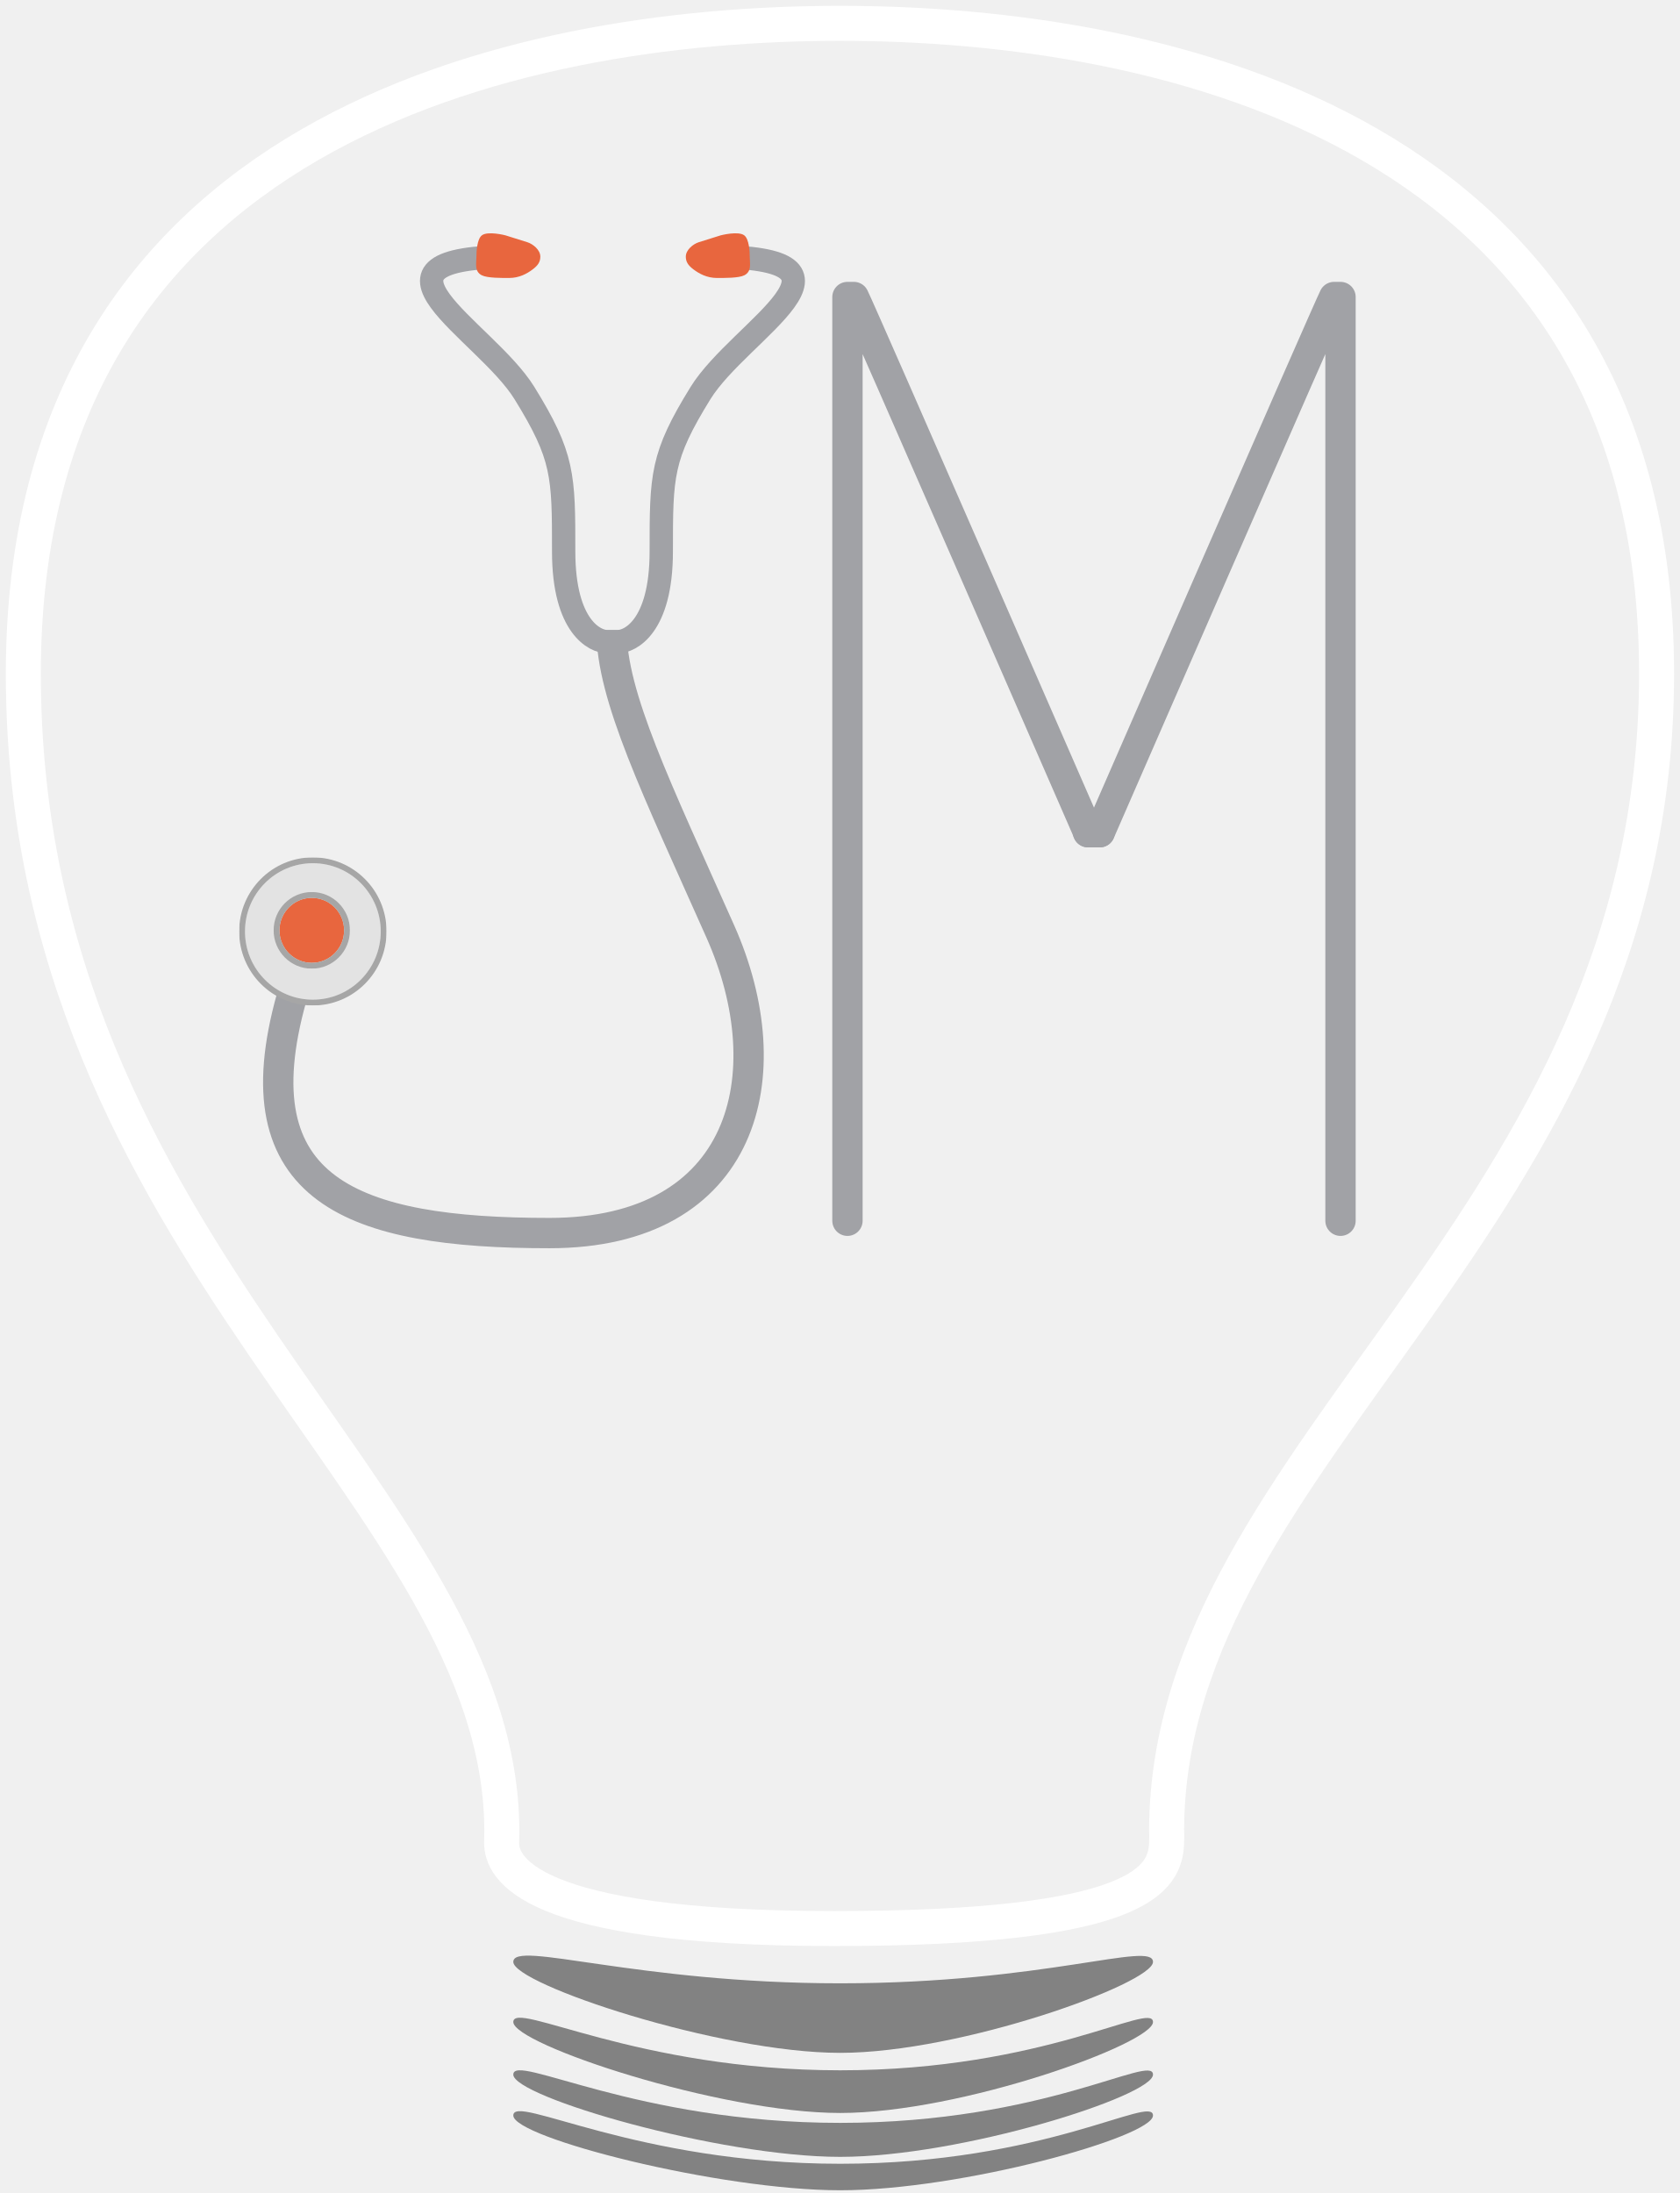
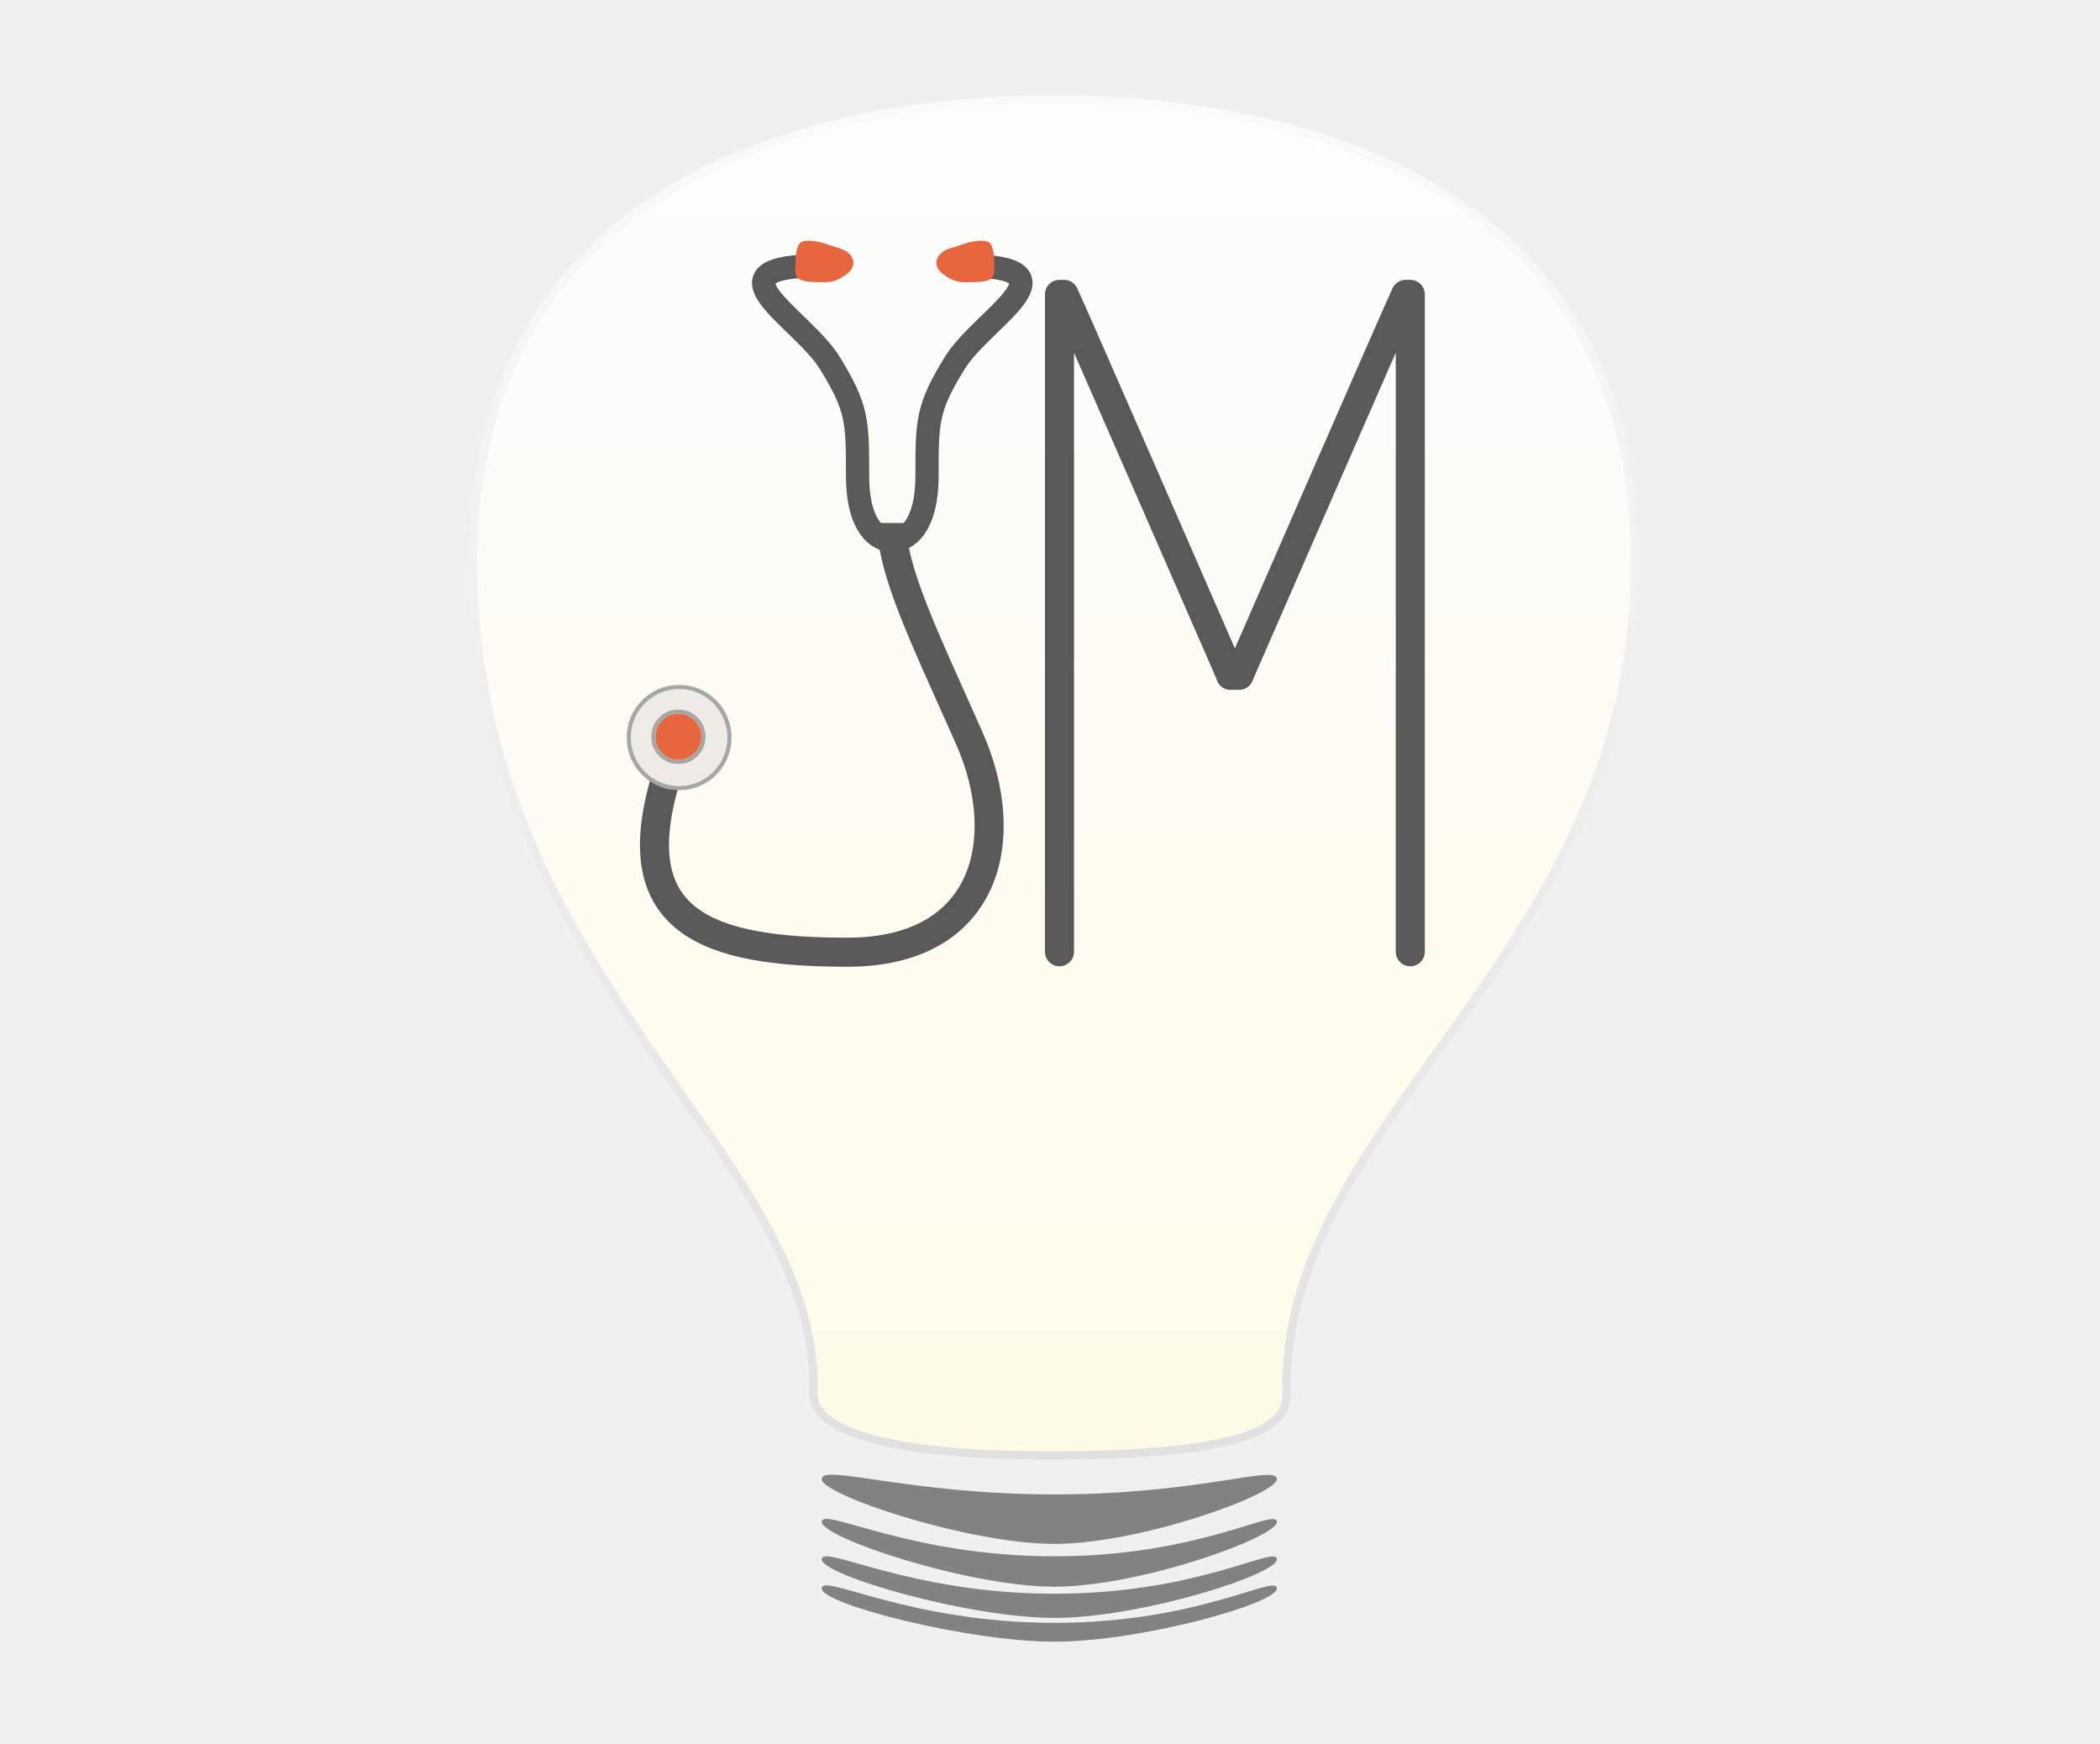
- <svg xmlns="http://www.w3.org/2000/svg" xmlns:xlink="http://www.w3.org/1999/xlink" viewBox="0 0 144 188" version="1.1">
+ <svg xmlns="http://www.w3.org/2000/svg" xmlns:xlink="http://www.w3.org/1999/xlink" viewBox="0 0 253 210" version="1.1">
  <defs>
-     <ellipse id="path-1" cx="5.818" cy="5.849" rx="5.818" ry="5.849" />
-     <mask id="mask-2" maskContentUnits="userSpaceOnUse" maskUnits="objectBoundingBox" x="-0.5" y="-0.5" width="12.636" height="12.698">
+     <linearGradient x1="50%" y1="0%" x2="50%" y2="100%" id="linearGradient-1">
+       <stop stop-color="#FCFCFC" stop-opacity="0.92" offset="0%" />
+       <stop stop-color="#FBF4BA" stop-opacity="0.92" offset="100%" />
+     </linearGradient>
+     <linearGradient x1="50%" y1="0%" x2="50%" y2="100%" id="linearGradient-2">
+       <stop stop-color="#DBF2FF" stop-opacity="0.55" offset="0%" />
+       <stop stop-color="#FFFFFF" stop-opacity="0.5" offset="100%" />
+     </linearGradient>
+     <linearGradient x1="50%" y1="0%" x2="50%" y2="100%" id="linearGradient-3">
+       <stop stop-color="#FAFAFA" offset="0%" />
+       <stop stop-color="#E1E1E1" offset="100%" />
+     </linearGradient>
+     <path d="M98.001,154.793 C98.167,122.171 140,102.717 140,55.75 C140,9.196 97.889,0.002 70,-8.64078501e-08 C42.111,-0.002 0,9.196 0,55.75 C0,105.368 41.016,126.341 41.016,154.989 C41.007,155.321 41,155.658 41,156 C41,158 43,163.329 69.5,163.329 C96,163.329 97.875,159 98,156 C98.017,155.593 98.017,155.19 98.001,154.793 Z" id="path-4" />
+     <ellipse id="path-5" cx="5.818" cy="5.849" rx="5.818" ry="5.849" />
+     <mask id="mask-6" maskContentUnits="userSpaceOnUse" maskUnits="objectBoundingBox" x="-0.5" y="-0.5" width="12.636" height="12.698">
      <rect x="-0.5" y="-0.5" width="12.636" height="12.698" fill="white" />
-       <use xlink:href="#path-1" fill="black" />
+       <use xlink:href="#path-5" fill="black" />
    </mask>
-     <ellipse id="path-3" cx="5.726" cy="5.756" rx="2.771" ry="2.785" />
-     <mask id="mask-4" maskContentUnits="userSpaceOnUse" maskUnits="objectBoundingBox" x="-0.5" y="-0.5" width="6.541" height="6.571">
+     <ellipse id="path-7" cx="5.726" cy="5.756" rx="2.771" ry="2.785" />
+     <mask id="mask-8" maskContentUnits="userSpaceOnUse" maskUnits="objectBoundingBox" x="-0.5" y="-0.5" width="6.541" height="6.571">
      <rect x="2.455" y="2.471" width="6.541" height="6.571" fill="white" />
-       <use xlink:href="#path-3" fill="black" />
+       <use xlink:href="#path-7" fill="black" />
    </mask>
  </defs>
  <g id="Logos" stroke="none" stroke-width="1" fill="none" fill-rule="evenodd">
-     <g id="JM-bulb" transform="translate(-37, -7)">
-       <g transform="translate(39, 9)">
+     <g id="JM-bulb">
+       <g id="JM-bulb-on" transform="translate(57, 12)">
        <g id="Group" transform="translate(42, 164.961)" fill="#828282">
          <path d="M28.024,3.063 C45.536,3.063 54.833,-0.606 54.833,1.228 C54.833,3.063 38.412,9.025 28.024,9.025 C17.637,9.025 3.9173541e-09,3.126 0,1.228 C-3.91735437e-09,-0.67 10.512,3.063 28.024,3.063 Z" id="Path-55" />
          <path d="M28.024,10.52 C45.536,10.52 54.833,4.548 54.833,6.382 C54.833,8.217 38.412,14.179 28.024,14.179 C17.637,14.179 3.9173541e-09,8.28 0,6.382 C-3.91735437e-09,4.484 10.512,10.52 28.024,10.52 Z" id="Path-55-Copy-2" />
          <path d="M28.024,15.027 C45.536,15.027 54.833,9.054 54.833,10.889 C54.833,12.723 38.412,17.941 28.024,17.941 C17.637,17.941 3.9173541e-09,12.787 0,10.889 C-3.91735437e-09,8.991 10.512,15.027 28.024,15.027 Z" id="Path-55-Copy-3" />
          <path d="M28.024,18.533 C45.536,18.533 54.833,12.561 54.833,14.395 C54.833,16.23 38.412,20.805 28.024,20.805 C17.637,20.805 3.9173541e-09,16.293 0,14.395 C-3.91735437e-09,12.497 10.512,18.533 28.024,18.533 Z" id="Path-55-Copy-4" />
        </g>
        <g id="Group-2">
-           <g id="JM-med" transform="translate(18.83333, 17.87013)">
+           <g id="BULB">
+             <use fill="#FFFFFF" xlink:href="#path-4" />
+             <use fill-opacity="0.4" fill="url(#linearGradient-1)" xlink:href="#path-4" />
+             <use stroke="url(#linearGradient-3)" stroke-width="1" fill-opacity="0.1" fill="url(#linearGradient-2)" xlink:href="#path-4" />
+           </g>
+           <g id="JM-med" transform="translate(18.83333, 16.87013)">
            <g id="J">
-               <path d="M4.167,65.63 C-0.504,82.272 9.488,85.838 26.267,85.838 C43.045,85.838 46.384,72.282 40.912,59.983 C35.44,47.685 31.584,39.828 31.584,34.129" stroke="#A1A2A6" stroke-width="2.6" />
+               <path d="M4.167,65.63 C-0.504,82.272 9.488,85.838 26.267,85.838 C43.045,85.838 46.384,72.282 40.912,59.983 C35.44,47.685 31.584,39.828 31.584,34.129" stroke="#595959" stroke-width="3.5" />
              <g id="sides" transform="translate(16.16667, 0.12987)">
-                 <path d="M-1.0658141e-14,35 C0.941,35 3.683,33.802 3.683,27.277 C3.683,20.752 3.683,19.137 7.049,13.692 C10.415,8.247 22.622,2 7.905,2" id="right" stroke="#A1A2A6" stroke-width="2" transform="translate(7.5, 18.5) scale(-1, 1) translate(-7.5, -18.5) " />
-                 <path d="M16,35 C16.941,35 19.683,33.802 19.683,27.277 C19.683,20.752 19.683,19.137 23.049,13.692 C26.415,8.247 38.622,2 23.905,2" id="right-copy-2" stroke="#A1A2A6" stroke-width="2" />
+                 <path d="M-1.0658141e-14,36 C0.941,36 3.683,34.802 3.683,28.277 C3.683,21.752 3.683,20.137 7.049,14.692 C10.415,9.247 22.622,3 7.905,3" id="right" stroke="#595959" stroke-width="2.8" transform="translate(7.5, 19.5) scale(-1, 1) translate(-7.5, -19.5) " />
+                 <path d="M16,36 C16.941,36 19.683,34.802 19.683,28.277 C19.683,21.752 19.683,20.137 23.049,14.692 C26.415,9.247 38.622,3 23.905,3" id="right-copy-2" stroke="#595959" stroke-width="2.8" />
                <g id="earpiece" transform="translate(3.811474, 0)" fill="#E8663E">
-                   <path d="M0.494,3.602 C0.969,3.841 2.185,3.83 2.832,3.83 C3.689,3.83 4.362,3.469 4.876,3.074 C5.292,2.755 5.505,2.454 5.505,2.003 C5.505,1.416 4.876,0.922 4.404,0.768 C3.932,0.615 2.517,0.176 2.517,0.176 C2.517,0.176 1.009,-0.22 0.494,0.176 C0.08,0.494 0.027,1.553 0.027,2.003 C0.027,2.591 -0.168,3.267 0.494,3.602 Z" id="Oval-3-Copy-2" />
-                   <path d="M18.47,3.602 C18.944,3.841 20.16,3.83 20.807,3.83 C21.664,3.83 22.337,3.469 22.852,3.074 C23.267,2.755 23.481,2.454 23.481,2.003 C23.481,1.416 22.852,0.922 22.38,0.768 C21.908,0.615 20.492,0.176 20.492,0.176 C20.492,0.176 18.984,-0.22 18.47,0.176 C18.055,0.494 18.002,1.553 18.002,2.003 C18.002,2.591 17.808,3.267 18.47,3.602 Z" id="Oval-3-Copy-2" transform="translate(20.72814, 1.915085) scale(-1, 1) translate(-20.72814, -1.915085) " />
+                   <path d="M0.628,4.702 C1.232,5.014 2.778,5 3.6,5 C4.69,5 5.546,4.528 6.2,4.013 C6.728,3.597 7,3.203 7,2.615 C7,1.849 6.2,1.204 5.6,1.003 C5,0.803 3.2,0.229 3.2,0.229 C3.2,0.229 1.283,-0.287 0.628,0.229 C0.101,0.645 0.034,2.027 0.034,2.615 C0.034,3.382 -0.213,4.265 0.628,4.702 Z" id="Oval-3-Copy-2" />
+                   <path d="M17.628,4.702 C18.232,5.014 19.778,5 20.6,5 C21.69,5 22.546,4.528 23.2,4.013 C23.728,3.597 24,3.203 24,2.615 C24,1.849 23.2,1.204 22.6,1.003 C22,0.803 20.2,0.229 20.2,0.229 C20.2,0.229 18.283,-0.287 17.628,0.229 C17.101,0.645 17.034,2.027 17.034,2.615 C17.034,3.382 16.787,4.265 17.628,4.702 Z" id="Oval-3-Copy-2" transform="translate(20.5, 2.5) scale(-1, 1) translate(-20.5, -2.5) " />
                </g>
              </g>
              <g id="bell" transform="translate(0.166667, 54.12987)">
                <g id="bell-outer">
-                   <use fill-opacity="0.303" fill="#C3C3C3" fill-rule="evenodd" xlink:href="#path-1" />
-                   <use stroke="#A6A6A6" mask="url(#mask-2)" stroke-width="1" xlink:href="#path-1" />
+                   <use fill-opacity="0.303" fill="#C3C3C3" fill-rule="evenodd" xlink:href="#path-5" />
+                   <use stroke="#A6A6A6" mask="url(#mask-6)" stroke-width="1" xlink:href="#path-5" />
                </g>
                <g id="bell-inner">
-                   <use fill="#E8663E" fill-rule="evenodd" xlink:href="#path-3" />
-                   <use stroke="#A6A6A6" mask="url(#mask-4)" stroke-width="1" xlink:href="#path-3" />
+                   <use fill="#E8663E" fill-rule="evenodd" xlink:href="#path-7" />
+                   <use stroke="#A6A6A6" mask="url(#mask-8)" stroke-width="1" xlink:href="#path-7" />
                </g>
              </g>
            </g>
-             <g id="M" transform="translate(51.79576, 5.592852)" stroke="#A1A2A6" stroke-width="2.6" stroke-linecap="round" stroke-linejoin="round">
+             <g id="M" transform="translate(51.79576, 6.592852)" stroke="#595959" stroke-width="3.5" stroke-linecap="round" stroke-linejoin="round">
              <path d="M0.014,79.189 L0.014,2.75580948e-15 C0.835,-7.13845062e-15 -0.16,-1.70327109e-14 0.561,-7.13845079e-15 C1.146,1.136 20.648,45.88 20.648,45.88 L21.635,45.88" id="M-left" />
              <path d="M42.278,79.189 L42.278,1.3992597e-14 C41.457,4.09833685e-15 42.452,-5.79592341e-15 41.73,4.09833669e-15 C41.146,1.136 21.644,45.88 21.644,45.88 L20.631,45.88" id="M-right" />
            </g>
          </g>
-           <path d="M98.001,154.793 C98.167,122.171 140,102.717 140,55.75 C140,9.196 97.889,0.002 70,-8.64078501e-08 C42.111,-0.002 0,9.196 0,55.75 C0,105.368 41.016,126.341 41.016,154.989 C41.007,155.321 41,155.658 41,156 C41,158 43,163.329 69.5,163.329 C96,163.329 97.875,159 98,156 C98.017,155.593 98.017,155.19 98.001,154.793 Z" id="BULB" stroke="#FFFFFF" stroke-width="3" />
        </g>
      </g>
    </g>
  </g>
</svg>
